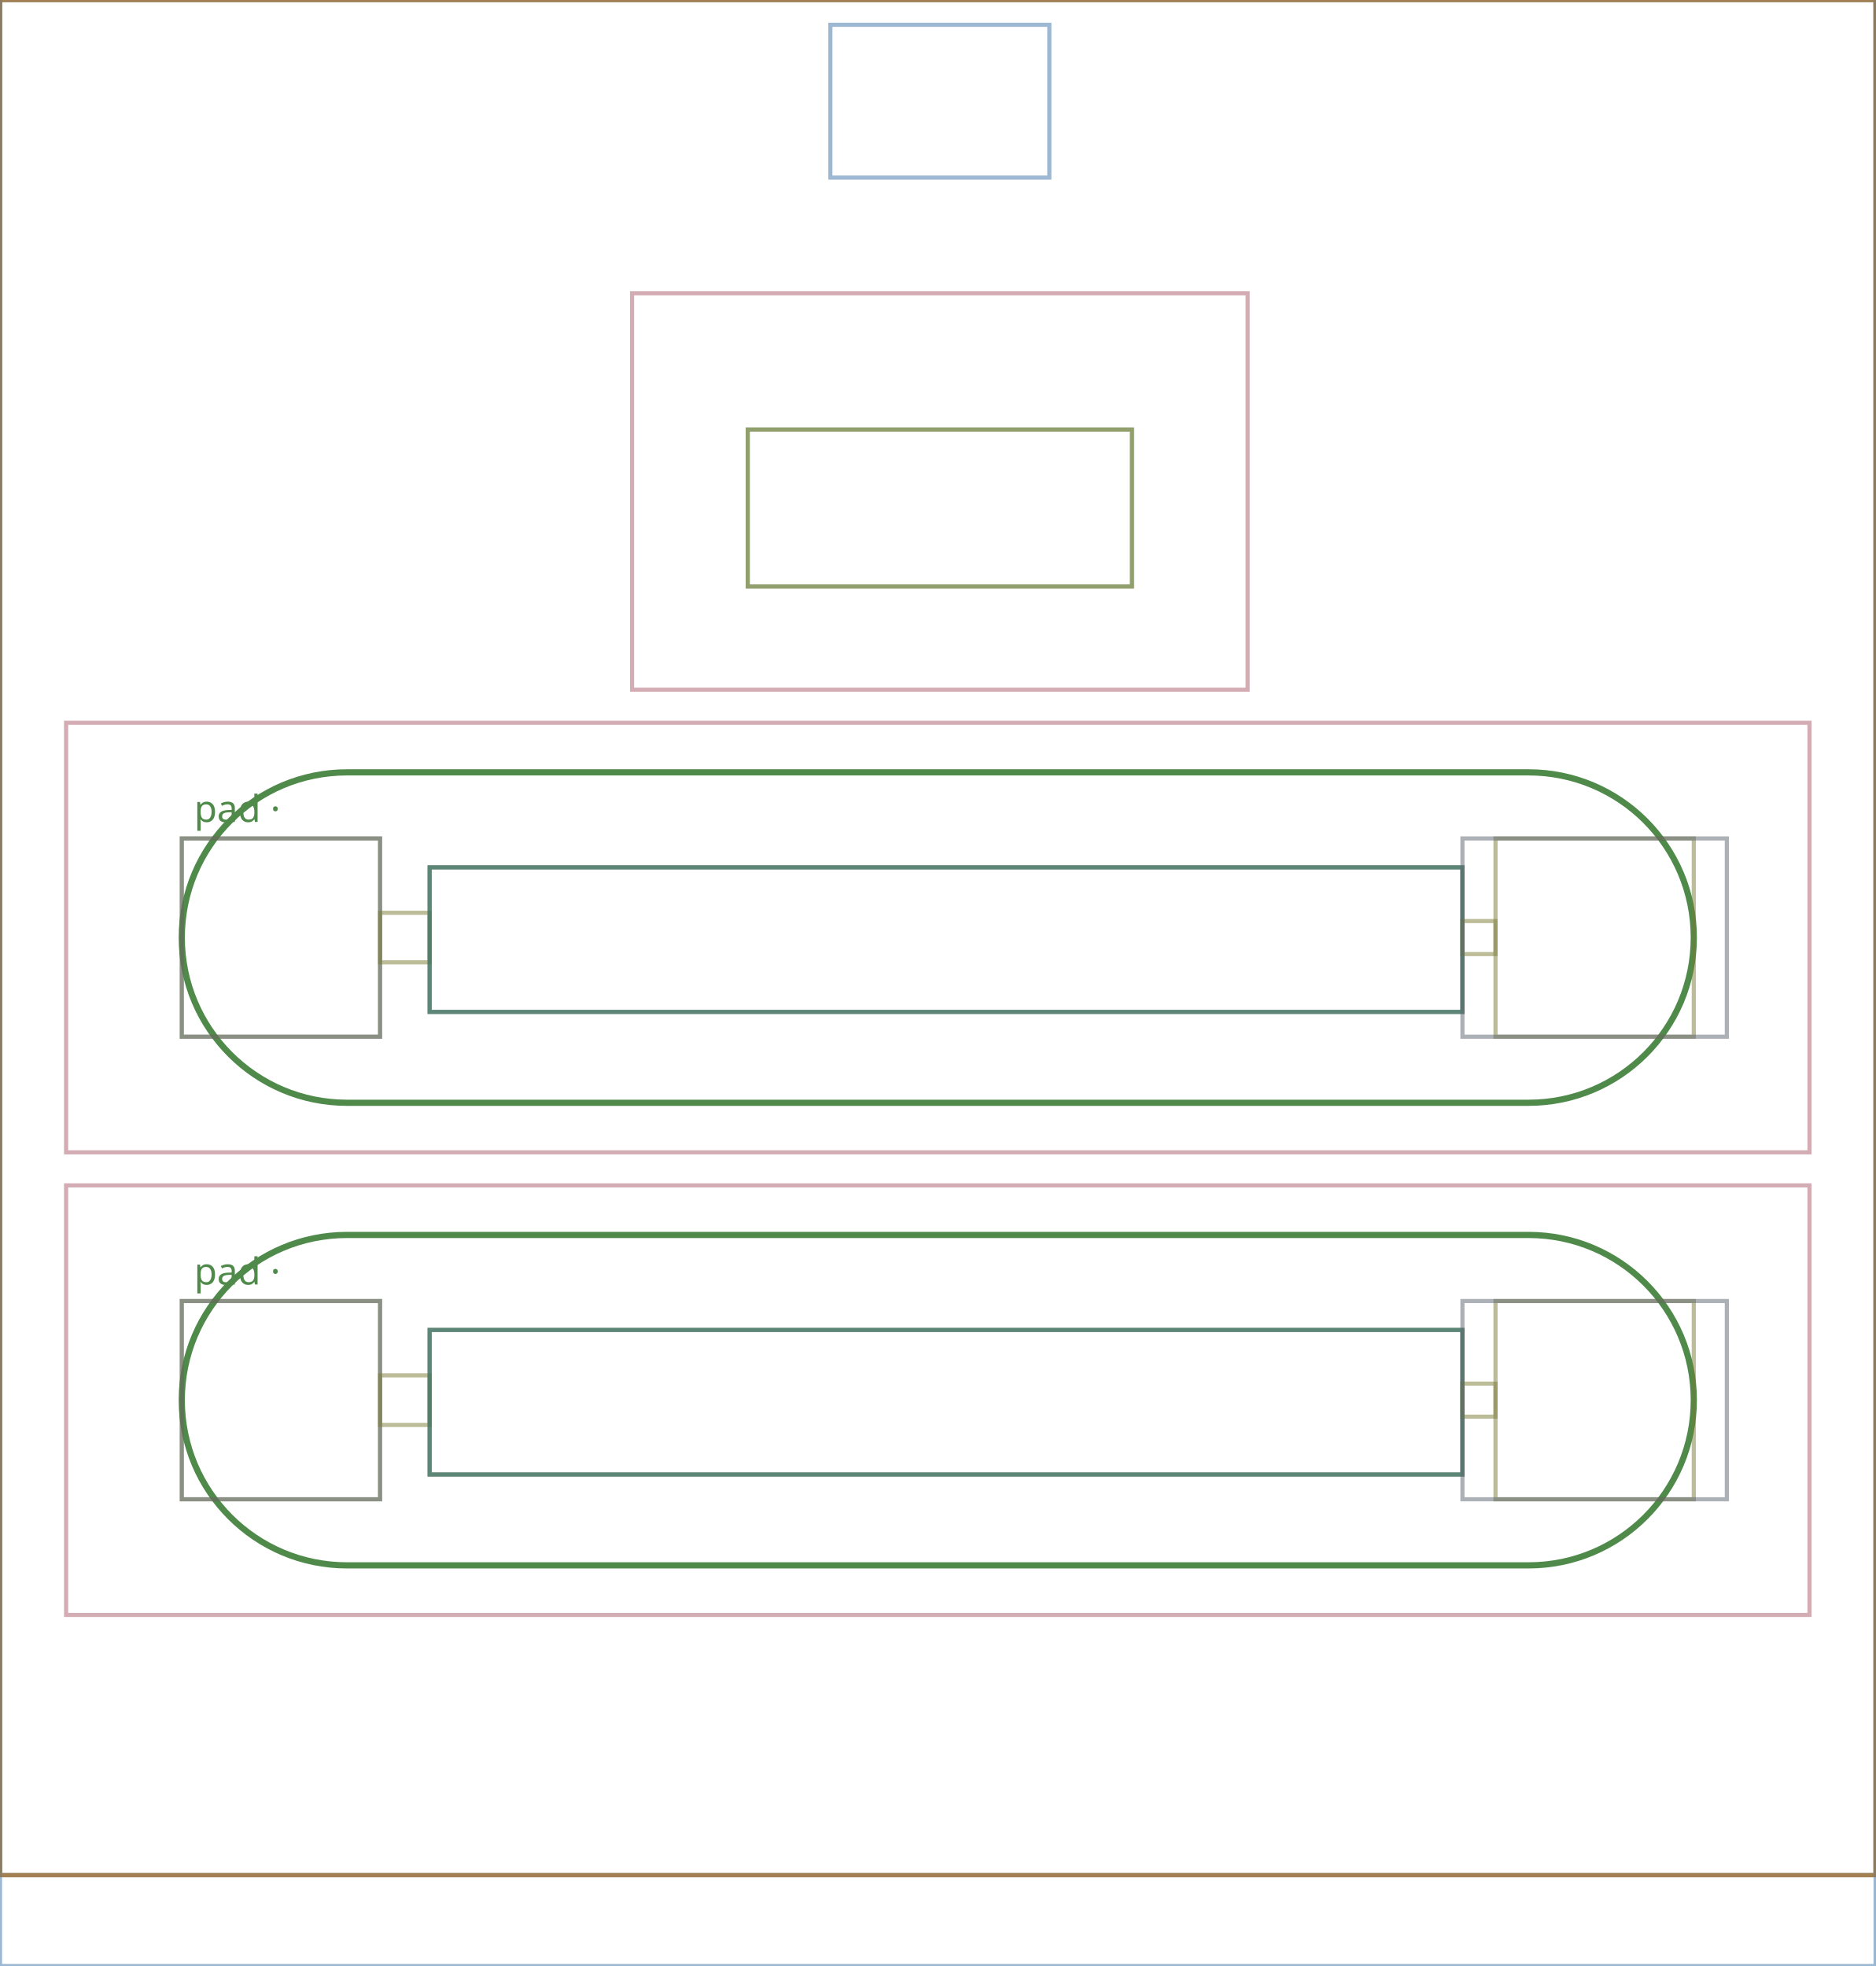
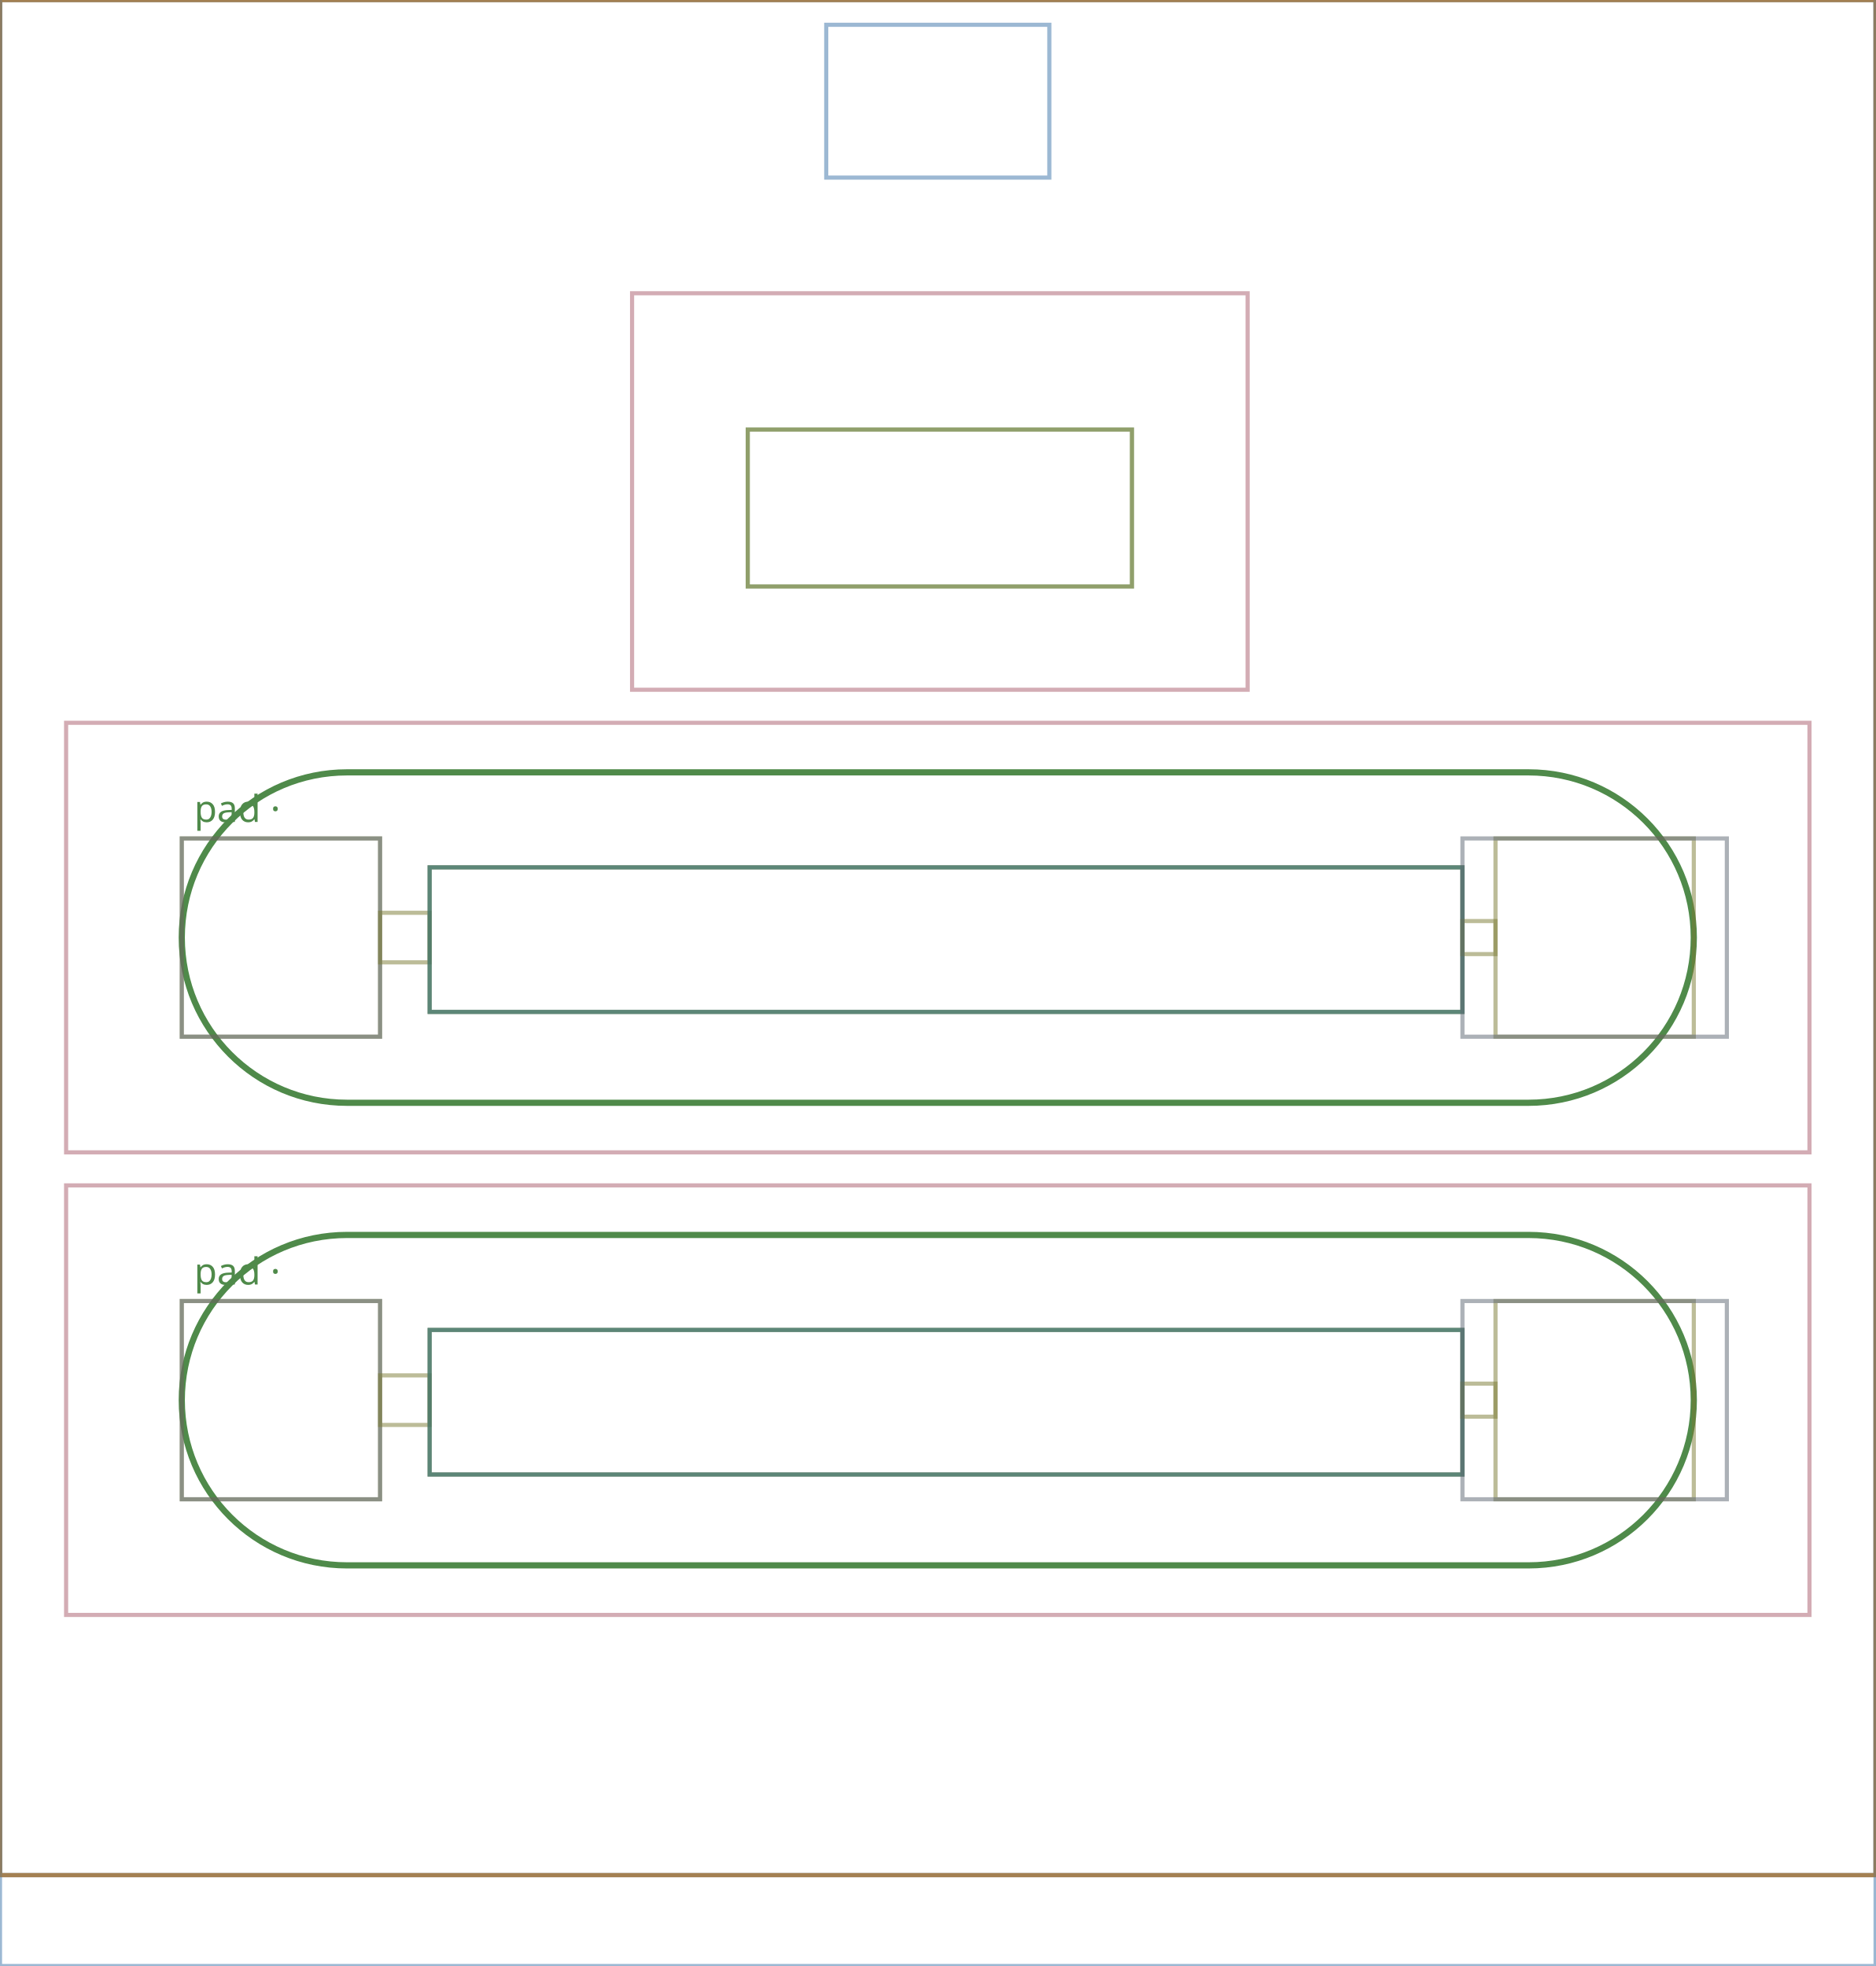
<svg xmlns="http://www.w3.org/2000/svg" viewBox="0 0 454 476" width="454" height="476" role="img" aria-label="Home/Entity list layout wireframe">
  <rect width="454" height="476" fill="#ffffff" />
  <g>
    <rect x="0" y="0" width="454" height="454" fill="none" fill-opacity="0" stroke="#5B6470" stroke-width="1" stroke-opacity="0.5" />
  </g>
  <g>
    <rect x="0" y="0" width="454" height="454" fill="none" fill-opacity="0" stroke="#2E7D6B" stroke-width="1" stroke-opacity="0.5" />
  </g>
  <g>
    <rect x="0" y="0" width="454" height="454" fill="none" fill-opacity="0" stroke="#8E6BA8" stroke-width="1" stroke-opacity="0.5" />
  </g>
  <g>
    <rect x="0" y="0" width="454" height="454" fill="none" fill-opacity="0" stroke="#B0813B" stroke-width="1" stroke-opacity="0.5" />
  </g>
  <g>
    <rect x="0" y="-22" width="454" height="498" fill="none" fill-opacity="0" stroke="#3B72A8" stroke-width="1" stroke-opacity="0.5" />
  </g>
  <g>
    <rect x="153" y="71" width="149" height="96" fill="none" fill-opacity="0" stroke="#A85B6B" stroke-width="1" stroke-opacity="0.5" />
  </g>
  <g>
    <rect x="181" y="104" width="93" height="38" fill="none" fill-opacity="0" stroke="#4F8A4A" stroke-width="1" stroke-opacity="0.5" />
  </g>
  <g>
    <rect x="181" y="104" width="93" height="38" fill="none" fill-opacity="0" stroke="#7A7A33" stroke-width="1" stroke-opacity="0.5" />
  </g>
  <g>
    <rect x="16" y="175" width="422" height="104" fill="none" fill-opacity="0" stroke="#A85B6B" stroke-width="1" stroke-opacity="0.5" />
  </g>
  <g>
    <path d="M84,187 H370 A40,40 0 0 1 410,227 V227 A40,40 0 0 1 370,267 H84 A40,40 0 0 1 44,227 V227 A40,40 0 0 1 84,187 Z" fill="none" fill-opacity="0" stroke="#4F8A4A" stroke-width="1.5" stroke-opacity="1" />
    <text x="47" y="199" font-family="system-ui, sans-serif" font-size="9" fill="#4F8A4A">pad ·</text>
  </g>
  <g>
    <rect x="44" y="203" width="48" height="48" fill="none" fill-opacity="0" stroke="#7A7A33" stroke-width="1" stroke-opacity="0.5" />
  </g>
  <g>
    <rect x="44" y="203" width="48" height="48" fill="none" fill-opacity="0" stroke="#5B6470" stroke-width="1" stroke-opacity="0.5" />
  </g>
  <g>
    <rect x="92" y="221" width="12" height="12" fill="none" fill-opacity="0" stroke="#7A7A33" stroke-width="1" stroke-opacity="0.5" />
  </g>
  <g>
    <rect x="104" y="210" width="250" height="35" fill="none" fill-opacity="0" stroke="#7A7A33" stroke-width="1" stroke-opacity="0.5" />
  </g>
  <g>
    <rect x="104" y="210" width="250" height="35" fill="none" fill-opacity="0" stroke="#5B6470" stroke-width="1" stroke-opacity="0.5" />
  </g>
  <g>
    <rect x="104" y="210" width="250" height="35" fill="none" fill-opacity="0" stroke="#2E7D6B" stroke-width="1" stroke-opacity="0.5" />
  </g>
  <g>
    <rect x="354" y="223" width="8" height="8" fill="none" fill-opacity="0" stroke="#7A7A33" stroke-width="1" stroke-opacity="0.5" />
  </g>
  <g>
    <rect x="362" y="203" width="48" height="48" fill="none" fill-opacity="0" stroke="#7A7A33" stroke-width="1" stroke-opacity="0.5" />
  </g>
  <g>
    <rect x="354" y="203" width="64" height="48" fill="none" fill-opacity="0" stroke="#5B6470" stroke-width="1" stroke-opacity="0.5" />
  </g>
  <g>
    <rect x="16" y="287" width="422" height="104" fill="none" fill-opacity="0" stroke="#A85B6B" stroke-width="1" stroke-opacity="0.5" />
  </g>
  <g>
    <path d="M84,299 H370 A40,40 0 0 1 410,339 V339 A40,40 0 0 1 370,379 H84 A40,40 0 0 1 44,339 V339 A40,40 0 0 1 84,299 Z" fill="none" fill-opacity="0" stroke="#4F8A4A" stroke-width="1.5" stroke-opacity="1" />
    <text x="47" y="311" font-family="system-ui, sans-serif" font-size="9" fill="#4F8A4A">pad ·</text>
  </g>
  <g>
    <rect x="44" y="315" width="48" height="48" fill="none" fill-opacity="0" stroke="#7A7A33" stroke-width="1" stroke-opacity="0.5" />
  </g>
  <g>
    <rect x="44" y="315" width="48" height="48" fill="none" fill-opacity="0" stroke="#5B6470" stroke-width="1" stroke-opacity="0.5" />
  </g>
  <g>
    <rect x="92" y="333" width="12" height="12" fill="none" fill-opacity="0" stroke="#7A7A33" stroke-width="1" stroke-opacity="0.5" />
  </g>
  <g>
    <rect x="104" y="322" width="250" height="35" fill="none" fill-opacity="0" stroke="#7A7A33" stroke-width="1" stroke-opacity="0.5" />
  </g>
  <g>
    <rect x="104" y="322" width="250" height="35" fill="none" fill-opacity="0" stroke="#5B6470" stroke-width="1" stroke-opacity="0.5" />
  </g>
  <g>
    <rect x="104" y="322" width="250" height="35" fill="none" fill-opacity="0" stroke="#2E7D6B" stroke-width="1" stroke-opacity="0.5" />
  </g>
  <g>
    <rect x="354" y="335" width="8" height="8" fill="none" fill-opacity="0" stroke="#7A7A33" stroke-width="1" stroke-opacity="0.5" />
  </g>
  <g>
    <rect x="362" y="315" width="48" height="48" fill="none" fill-opacity="0" stroke="#7A7A33" stroke-width="1" stroke-opacity="0.5" />
  </g>
  <g>
    <rect x="354" y="315" width="64" height="48" fill="none" fill-opacity="0" stroke="#5B6470" stroke-width="1" stroke-opacity="0.5" />
  </g>
  <g>
    <rect x="0" y="0" width="454" height="454" fill="none" fill-opacity="0" stroke="#B0813B" stroke-width="1" stroke-opacity="0.5" />
  </g>
  <g>
-     <rect x="201" y="6" width="53" height="37" fill="none" fill-opacity="0" stroke="#3B72A8" stroke-width="1" stroke-opacity="0.5" />
+     <rect x="200" y="6" width="54" height="37" fill="none" fill-opacity="0" stroke="#3B72A8" stroke-width="1" stroke-opacity="0.5" />
  </g>
</svg>
